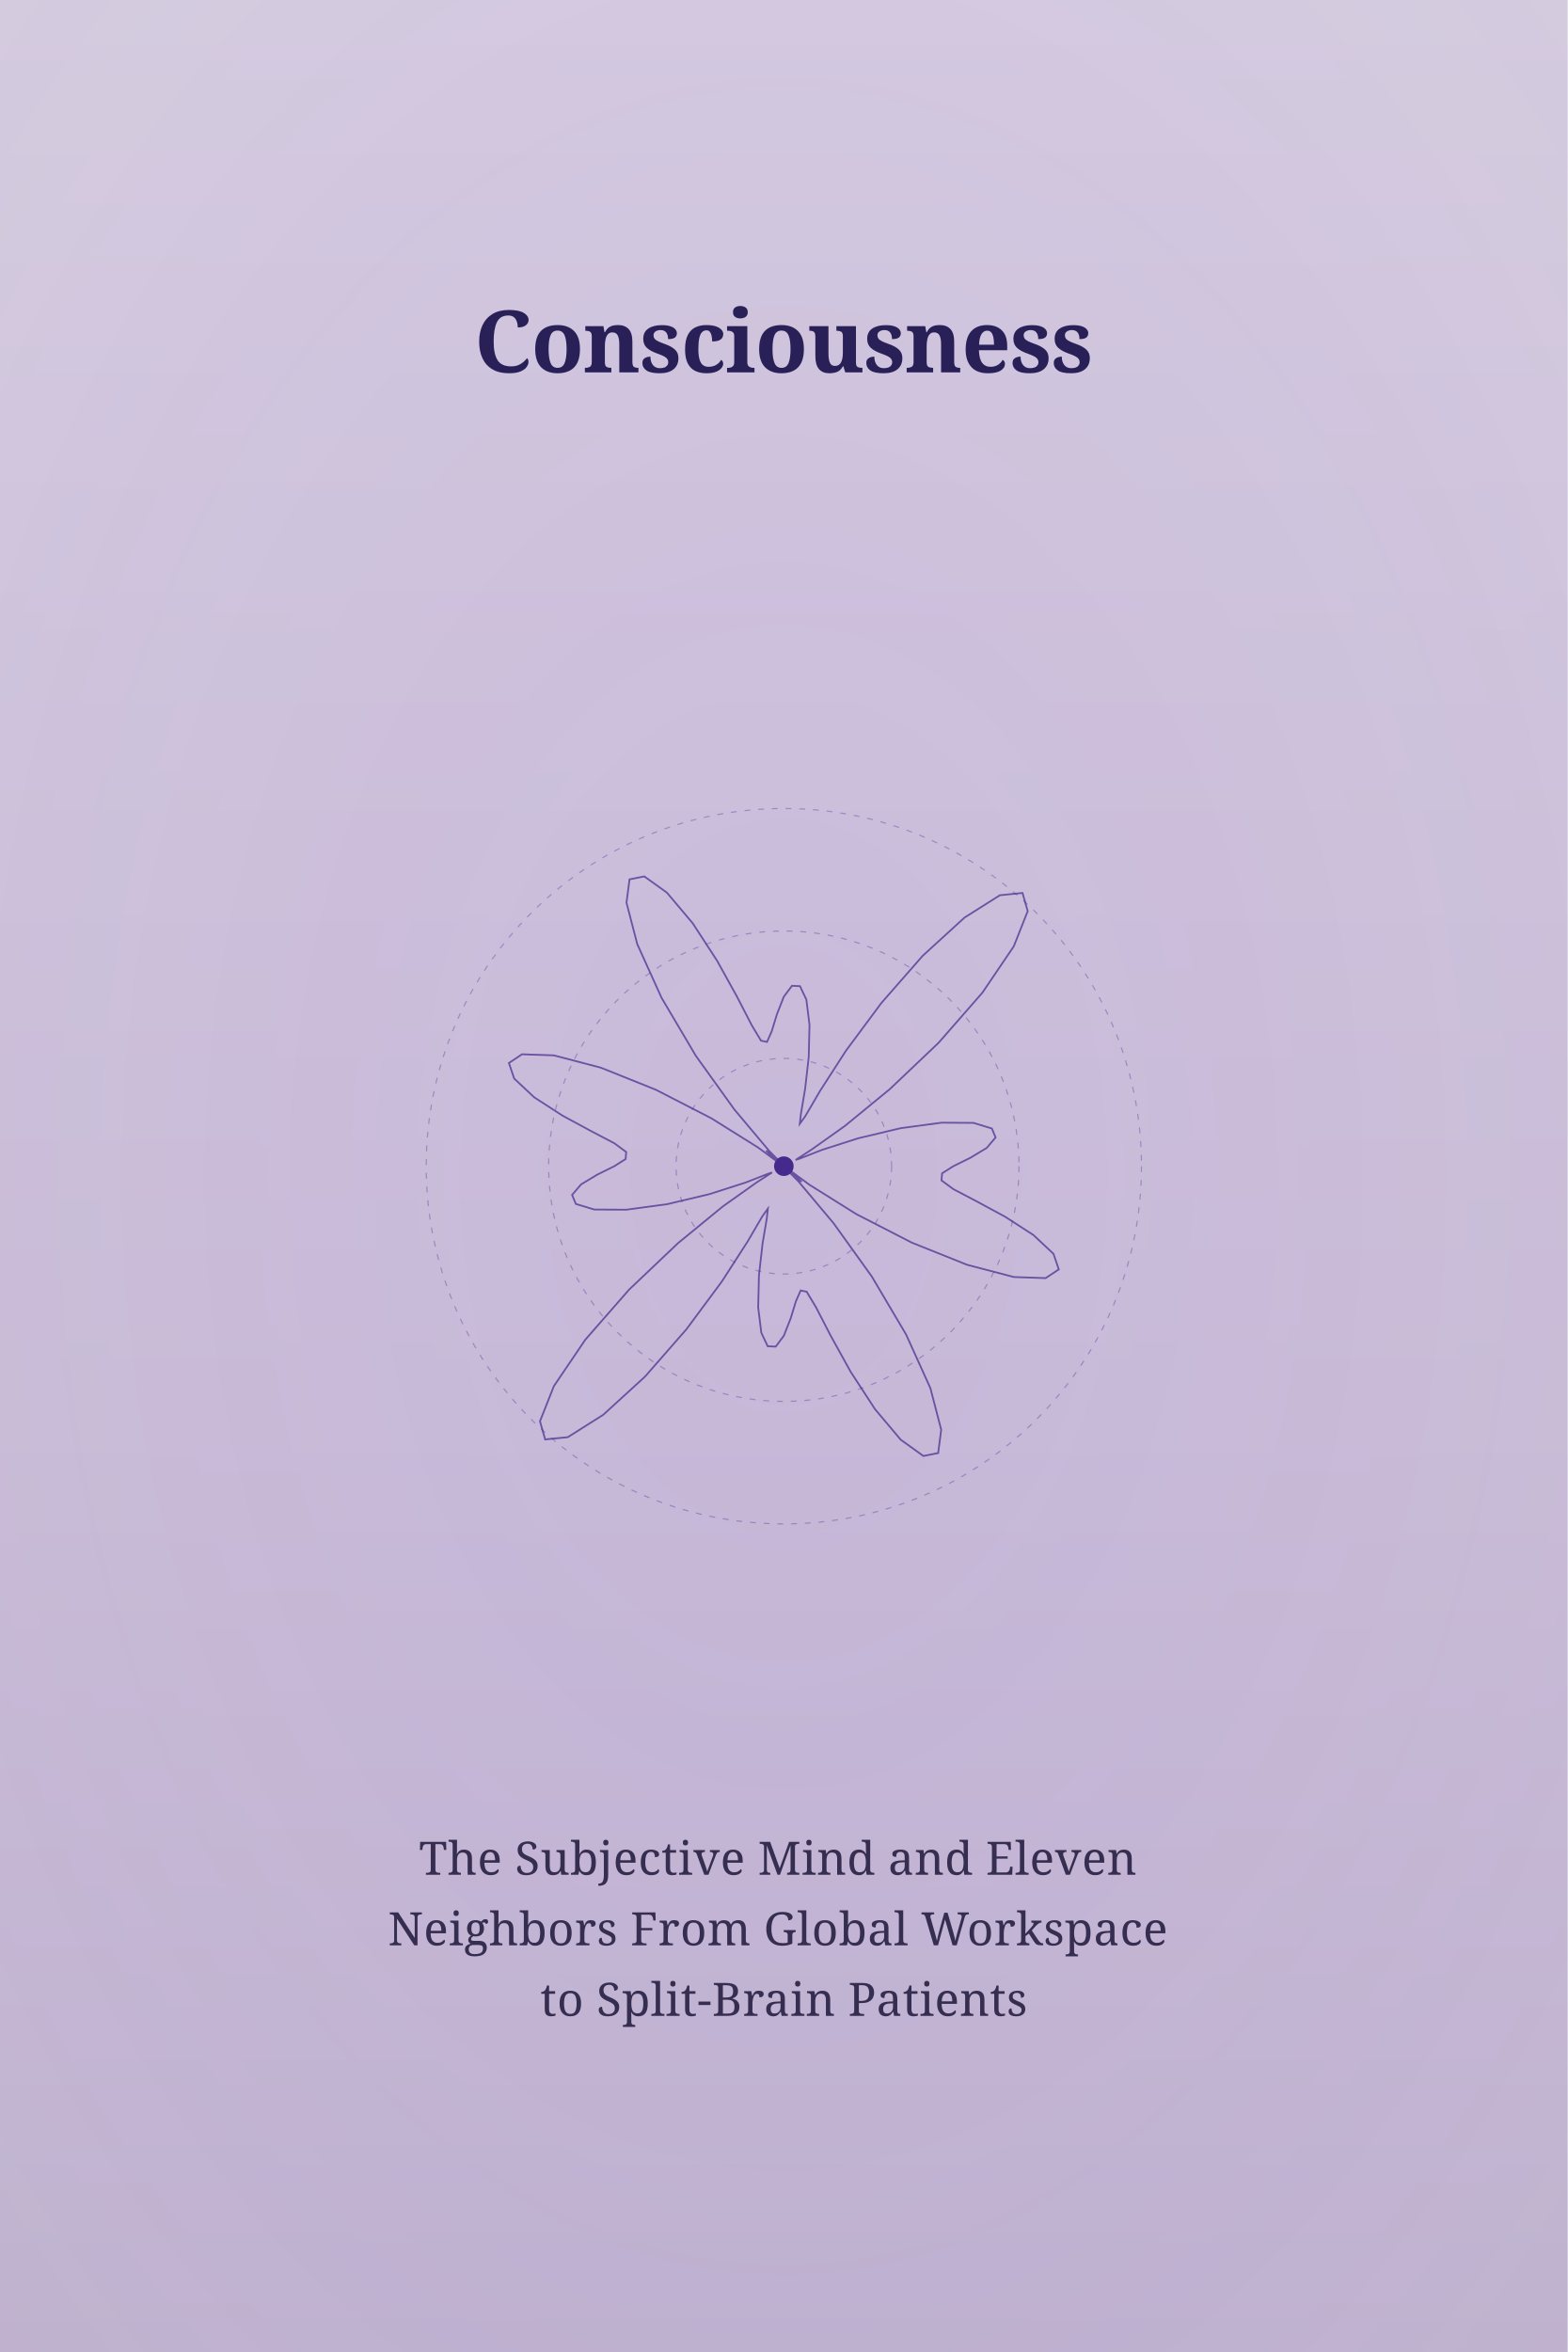
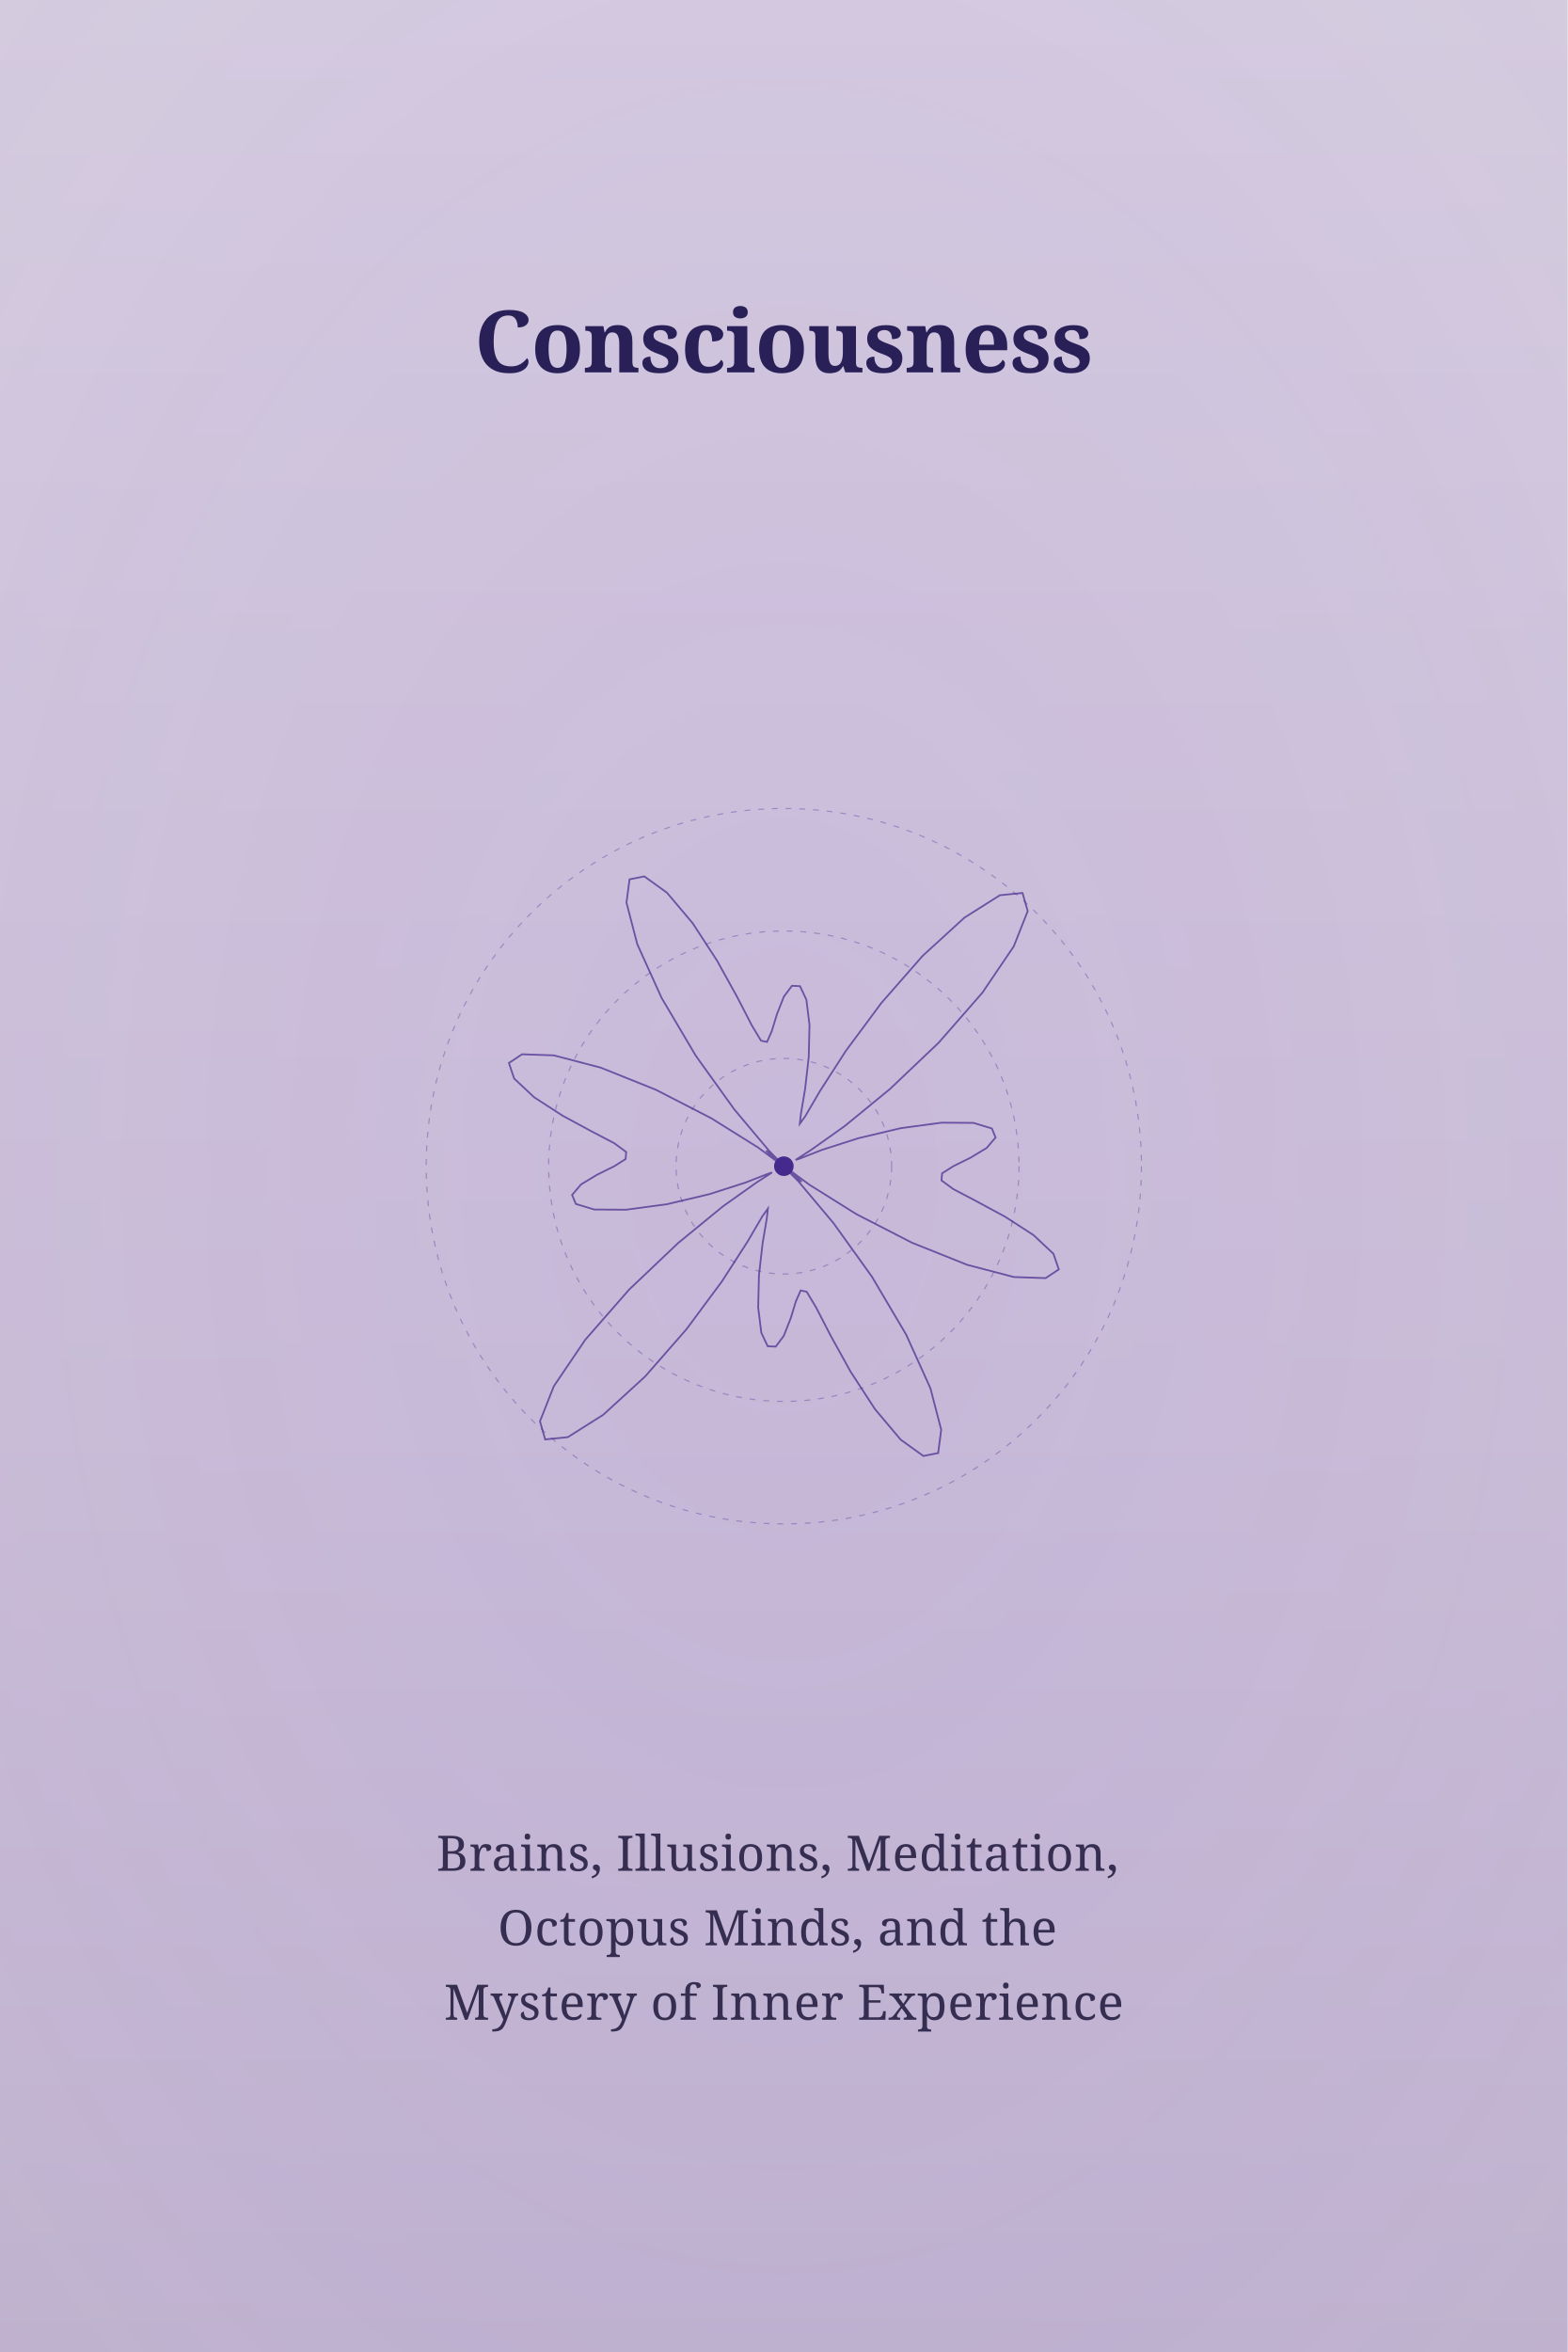
<svg xmlns="http://www.w3.org/2000/svg" viewBox="0 0 1600 2400" width="100%" height="100%">
  <defs>
    <linearGradient id="bg-consciousness" x1="0%" y1="0%" x2="0%" y2="100%">
      <stop offset="0%" stop-color="#d5ccdf" />
      <stop offset="60%" stop-color="#cbbfd7" />
      <stop offset="100%" stop-color="#c0b3cf" />
    </linearGradient>
    <radialGradient id="halo-consciousness" cx="50%" cy="50%" r="75%">
      <stop offset="0%" stop-color="#7c3aed" stop-opacity="0.06" />
      <stop offset="55%" stop-color="#7c3aed" stop-opacity="0.03" />
      <stop offset="100%" stop-color="#7c3aed" stop-opacity="0.00" />
    </radialGradient>
  </defs>
  <rect width="1600" height="2400" fill="url(#bg-consciousness)" />
  <rect width="1600" height="2400" fill="url(#halo-consciousness)" />
  <g text-anchor="middle">
    <text x="800" y="380" font-family="'Literata', Georgia, serif" font-size="88" font-weight="700" letter-spacing="-0.01em" fill="#292058">Consciousness</text>
  </g>
  <g class="emblem-consciousness" transform="translate(0, -210)">
    <polyline points="973.0,1400.0 961.5,1407.3 960.9,1414.5 973.0,1423.4 996.3,1435.6 1025.9,1451.6 1054.8,1470.3 1075.2,1489.4 1080.6,1505.3 1067.2,1514.2 1034.8,1513.1 987.0,1500.6 930.6,1478.0 874.0,1448.9 826.2,1419.0 794.1,1395.3 781.8,1384.1 789.8,1390.2 814.8,1415.4 850.6,1458.0 889.8,1512.6 924.8,1571.8 949.6,1626.6 960.6,1668.9 957.5,1692.7 942.4,1695.7 919.3,1679.1 893.1,1648.0 868.2,1609.8 847.6,1572.6 832.8,1543.9 823.3,1528.1 817.2,1526.8 812.4,1537.6 807.0,1555.2 800.0,1573.0 791.7,1584.1 783.5,1583.7 777.0,1569.9 773.8,1544.1 774.6,1511.4 778.3,1478.8 782.5,1453.9 783.7,1443.3 778.2,1450.9 763.0,1476.9 736.7,1517.7 700.5,1566.5 658.3,1614.7 615.6,1653.7 579.5,1676.5 556.4,1678.8 551.1,1660.3 565.3,1624.4 597.4,1577.0 642.1,1525.9 691.9,1478.6 737.8,1441.0 771.9,1416.8 788.0,1406.4 783.9,1407.7 760.9,1416.7 724.1,1428.5 680.7,1438.8 639.1,1444.4 606.5,1444.2 587.7,1438.5 583.9,1429.3 593.0,1418.6 609.6,1408.6 627.0,1400.0 638.5,1392.7 639.1,1385.5 627.0,1376.6 603.7,1364.4 574.1,1348.4 545.2,1329.7 524.8,1310.6 519.4,1294.7 532.8,1285.8 565.2,1286.9 613.0,1299.4 669.4,1322.0 726.0,1351.1 773.8,1381.0 805.9,1404.7 818.2,1415.9 810.2,1409.8 785.2,1384.6 749.4,1342.0 710.2,1287.4 675.2,1228.2 650.4,1173.4 639.4,1131.1 642.5,1107.3 657.6,1104.3 680.7,1120.9 706.9,1152.0 731.8,1190.2 752.4,1227.4 767.2,1256.1 776.7,1271.9 782.8,1273.2 787.6,1262.4 793.0,1244.8 800.0,1227.0 808.3,1215.9 816.5,1216.3 823.0,1230.1 826.2,1255.9 825.4,1288.6 821.7,1321.2 817.5,1346.1 816.3,1356.7 821.8,1349.1 837.0,1323.1 863.3,1282.3 899.5,1233.5 941.7,1185.3 984.4,1146.3 1020.5,1123.5 1043.6,1121.2 1048.9,1139.7 1034.7,1175.6 1002.6,1223.0 957.9,1274.1 908.1,1321.4 862.2,1359.0 828.1,1383.2 812.0,1393.6 816.1,1392.3 839.1,1383.3 875.9,1371.5 919.3,1361.2 960.9,1355.6 993.5,1355.8 1012.3,1361.5 1016.1,1370.7 1007.0,1381.4 990.4,1391.4 973.0,1400.0" stroke="#46298c" stroke-width="1.8" fill="none" opacity="0.72" />
    <circle cx="800" cy="1400" r="110" stroke="#46298c" stroke-width="1.2" stroke-dasharray="6,8" fill="none" opacity="0.35" />
    <circle cx="800" cy="1400" r="240" stroke="#46298c" stroke-width="1.2" stroke-dasharray="6,8" fill="none" opacity="0.35" />
    <circle cx="800" cy="1400" r="365" stroke="#46298c" stroke-width="1.2" stroke-dasharray="6,8" fill="none" opacity="0.35" />
    <circle cx="800" cy="1400" r="10" fill="#46298c" />
  </g>
  <g text-anchor="middle">
-     <text x="800" y="1913" font-family="'Literata', Georgia, serif" font-size="47" font-weight="400" letter-spacing="0.01em" fill="#352e50">
-       <tspan x="800" dy="0">The Subjective Mind and Eleven</tspan>
-       <tspan x="800" dy="72">Neighbors From Global Workspace</tspan>
-       <tspan x="800" dy="72">to Split-Brain Patients</tspan>
+     <text x="800" y="1909" font-family="'Literata', Georgia, serif" font-size="50" font-weight="400" letter-spacing="0.01em" fill="#352e50">
+       <tspan x="800" dy="0">Brains, Illusions, Meditation,</tspan>
+       <tspan x="800" dy="76">Octopus Minds, and the</tspan>
+       <tspan x="800" dy="76">Mystery of Inner Experience</tspan>
    </text>
  </g>
</svg>
